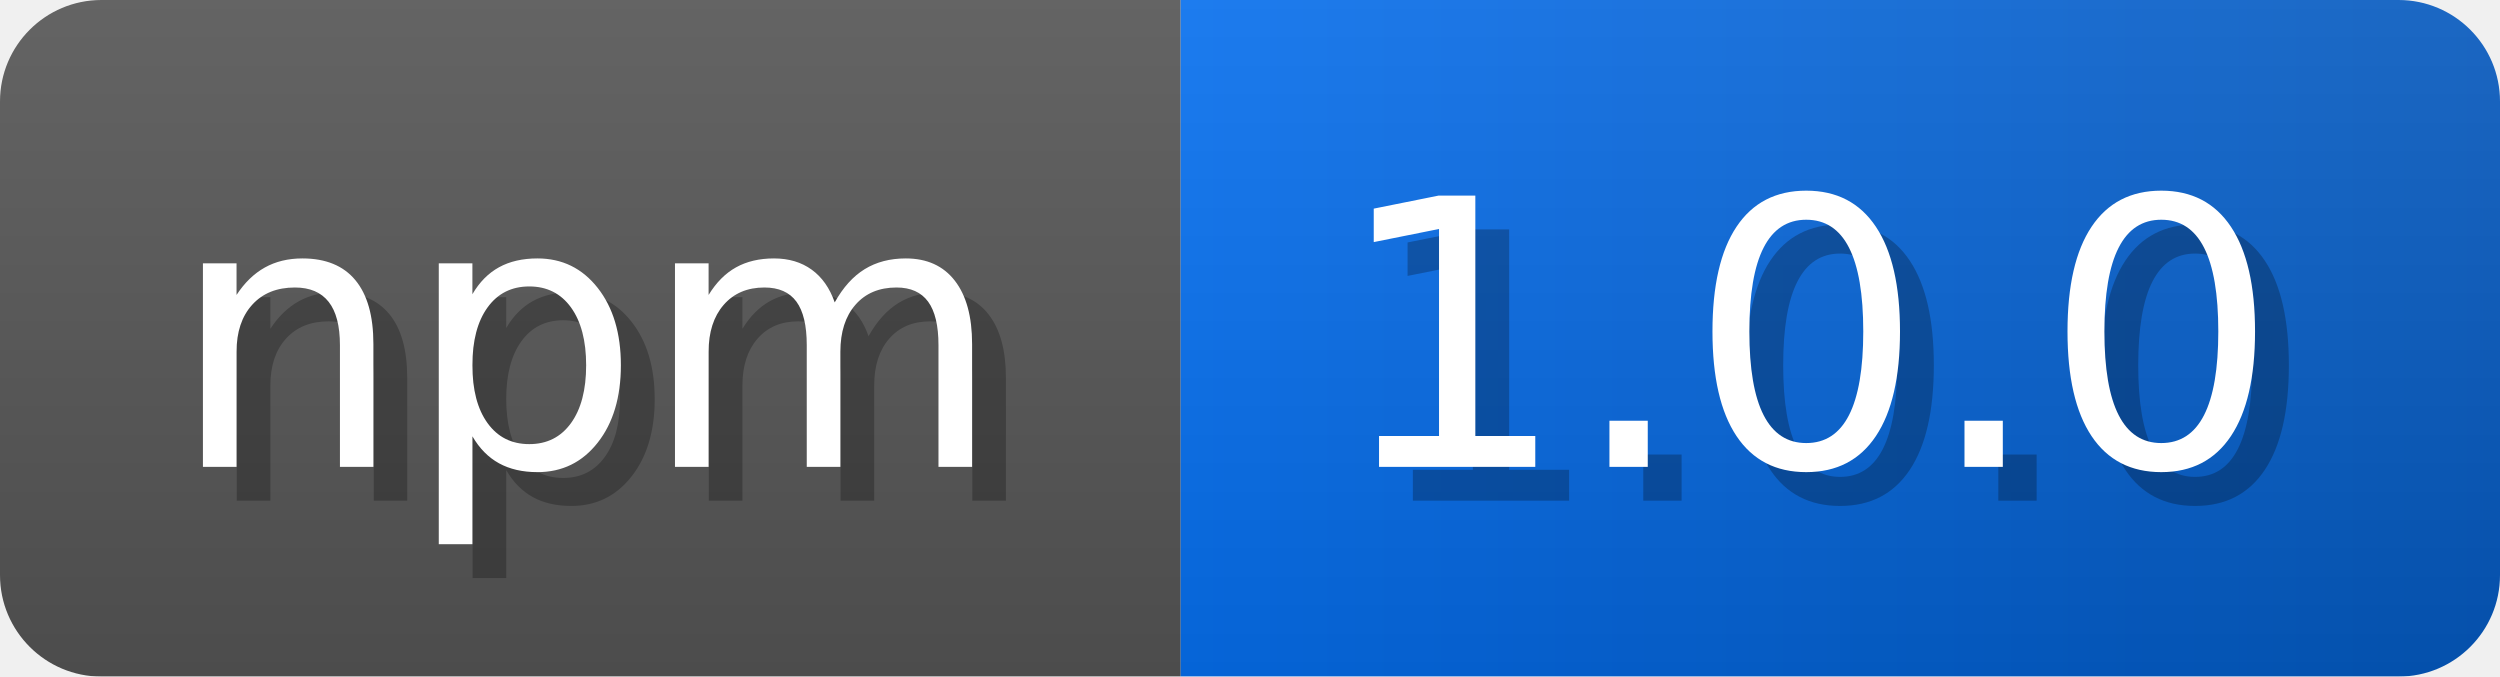
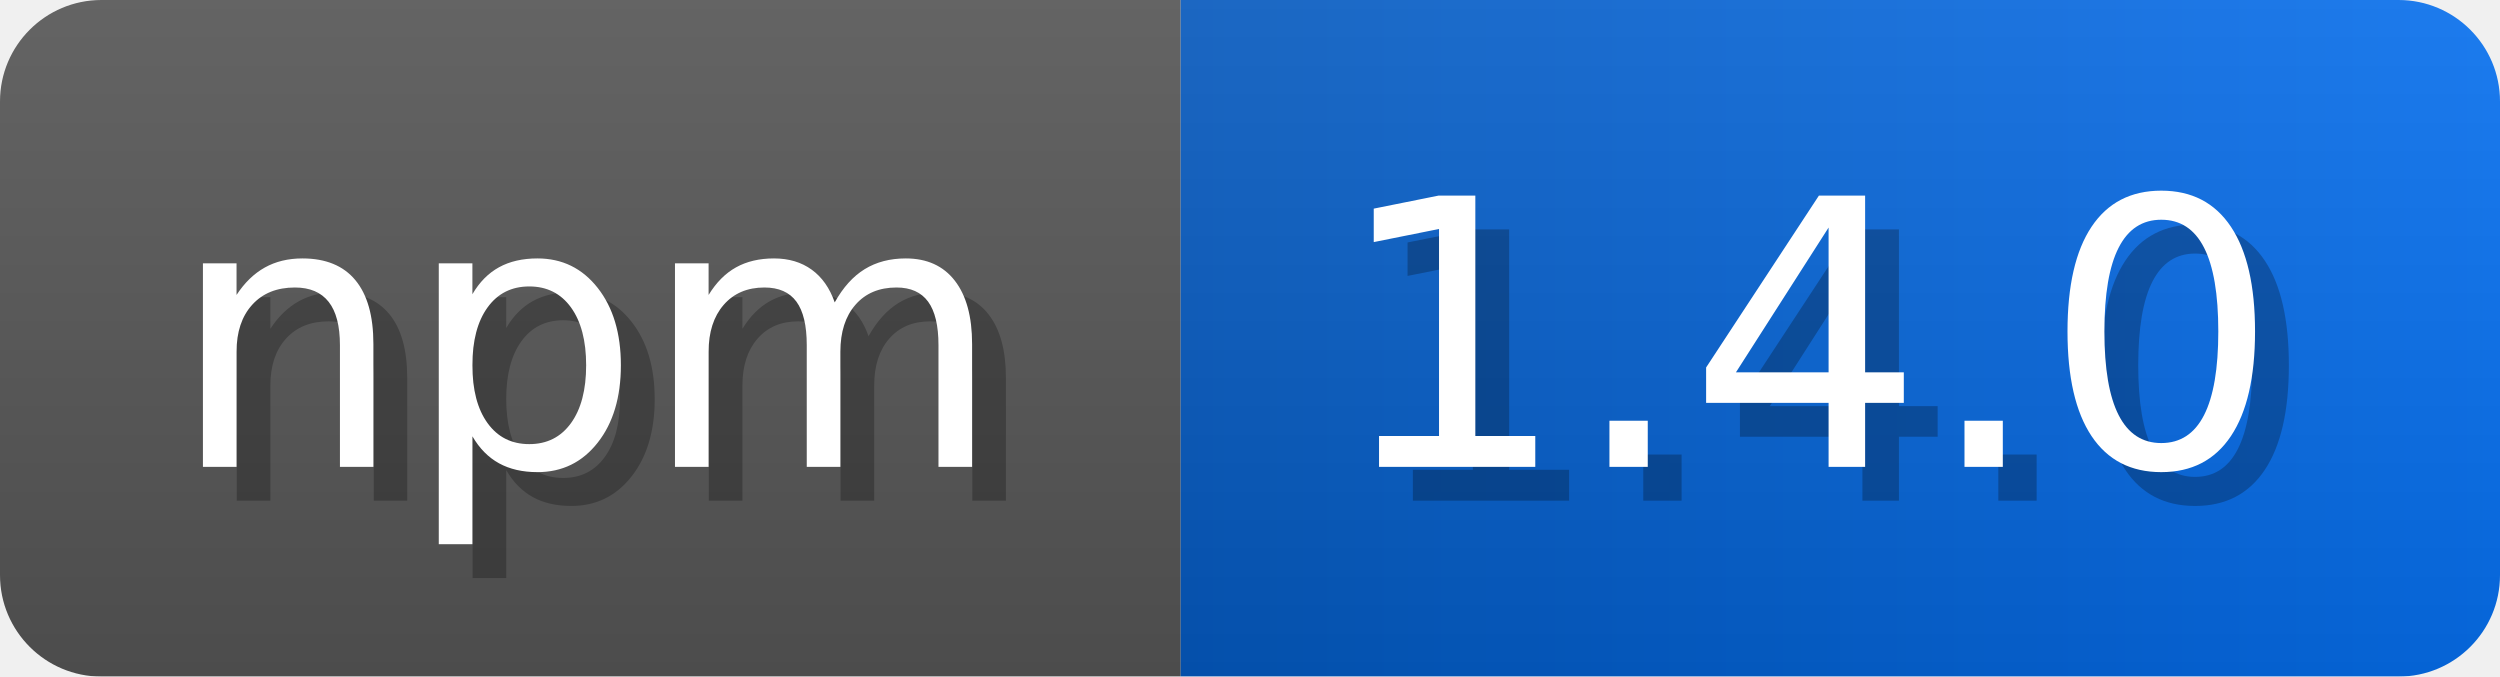
- <svg xmlns="http://www.w3.org/2000/svg" width="73.9" height="20" viewBox="0 0 739 200" role="img" aria-label="npm: 1.0.0">
+ <svg xmlns="http://www.w3.org/2000/svg" width="73.9" height="20" viewBox="0 0 739 200" role="img" aria-label="npm: 1.4.0">
  <linearGradient id="a" x2="0" y2="100%">
    <stop offset="0" stop-opacity=".1" stop-color="#EEE" />
    <stop offset="1" stop-opacity=".1" />
  </linearGradient>
  <mask id="m">
    <rect width="739" height="200" rx="30" fill="#FFF" />
  </mask>
  <g mask="url(#m)">
    <rect width="349" height="200" fill="#555" />
    <rect width="390" height="200" fill="url(#x)" x="349" />
    <rect width="739" height="200" fill="url(#a)" />
  </g>
  <g aria-hidden="true" fill="#fff" text-anchor="start" font-family="Verdana,DejaVu Sans,sans-serif" font-size="110">
    <text x="60" y="148" textLength="249" fill="#000" opacity="0.25">npm</text>
    <text x="50" y="138" textLength="249">npm</text>
-     <text x="404" y="148" textLength="290" fill="#000" opacity="0.25">1.0.0</text>
-     <text x="394" y="138" textLength="290">1.0.0</text>
+     <text x="404" y="148" textLength="290" fill="#000" opacity="0.25">1.4.0</text>
+     <text x="394" y="138" textLength="290">1.4.0</text>
  </g>
  <linearGradient id="x" x1="0%" y1="0%" x2="100%" y2="0%">
-     <stop offset="0%" style="stop-color:#066fef" />
-     <stop offset="100%" style="stop-color:#0558bd" />
+     <stop offset="0%" style="stop-color:#0558bd" />
+     <stop offset="100%" style="stop-color:#066fef" />
  </linearGradient>
</svg>
